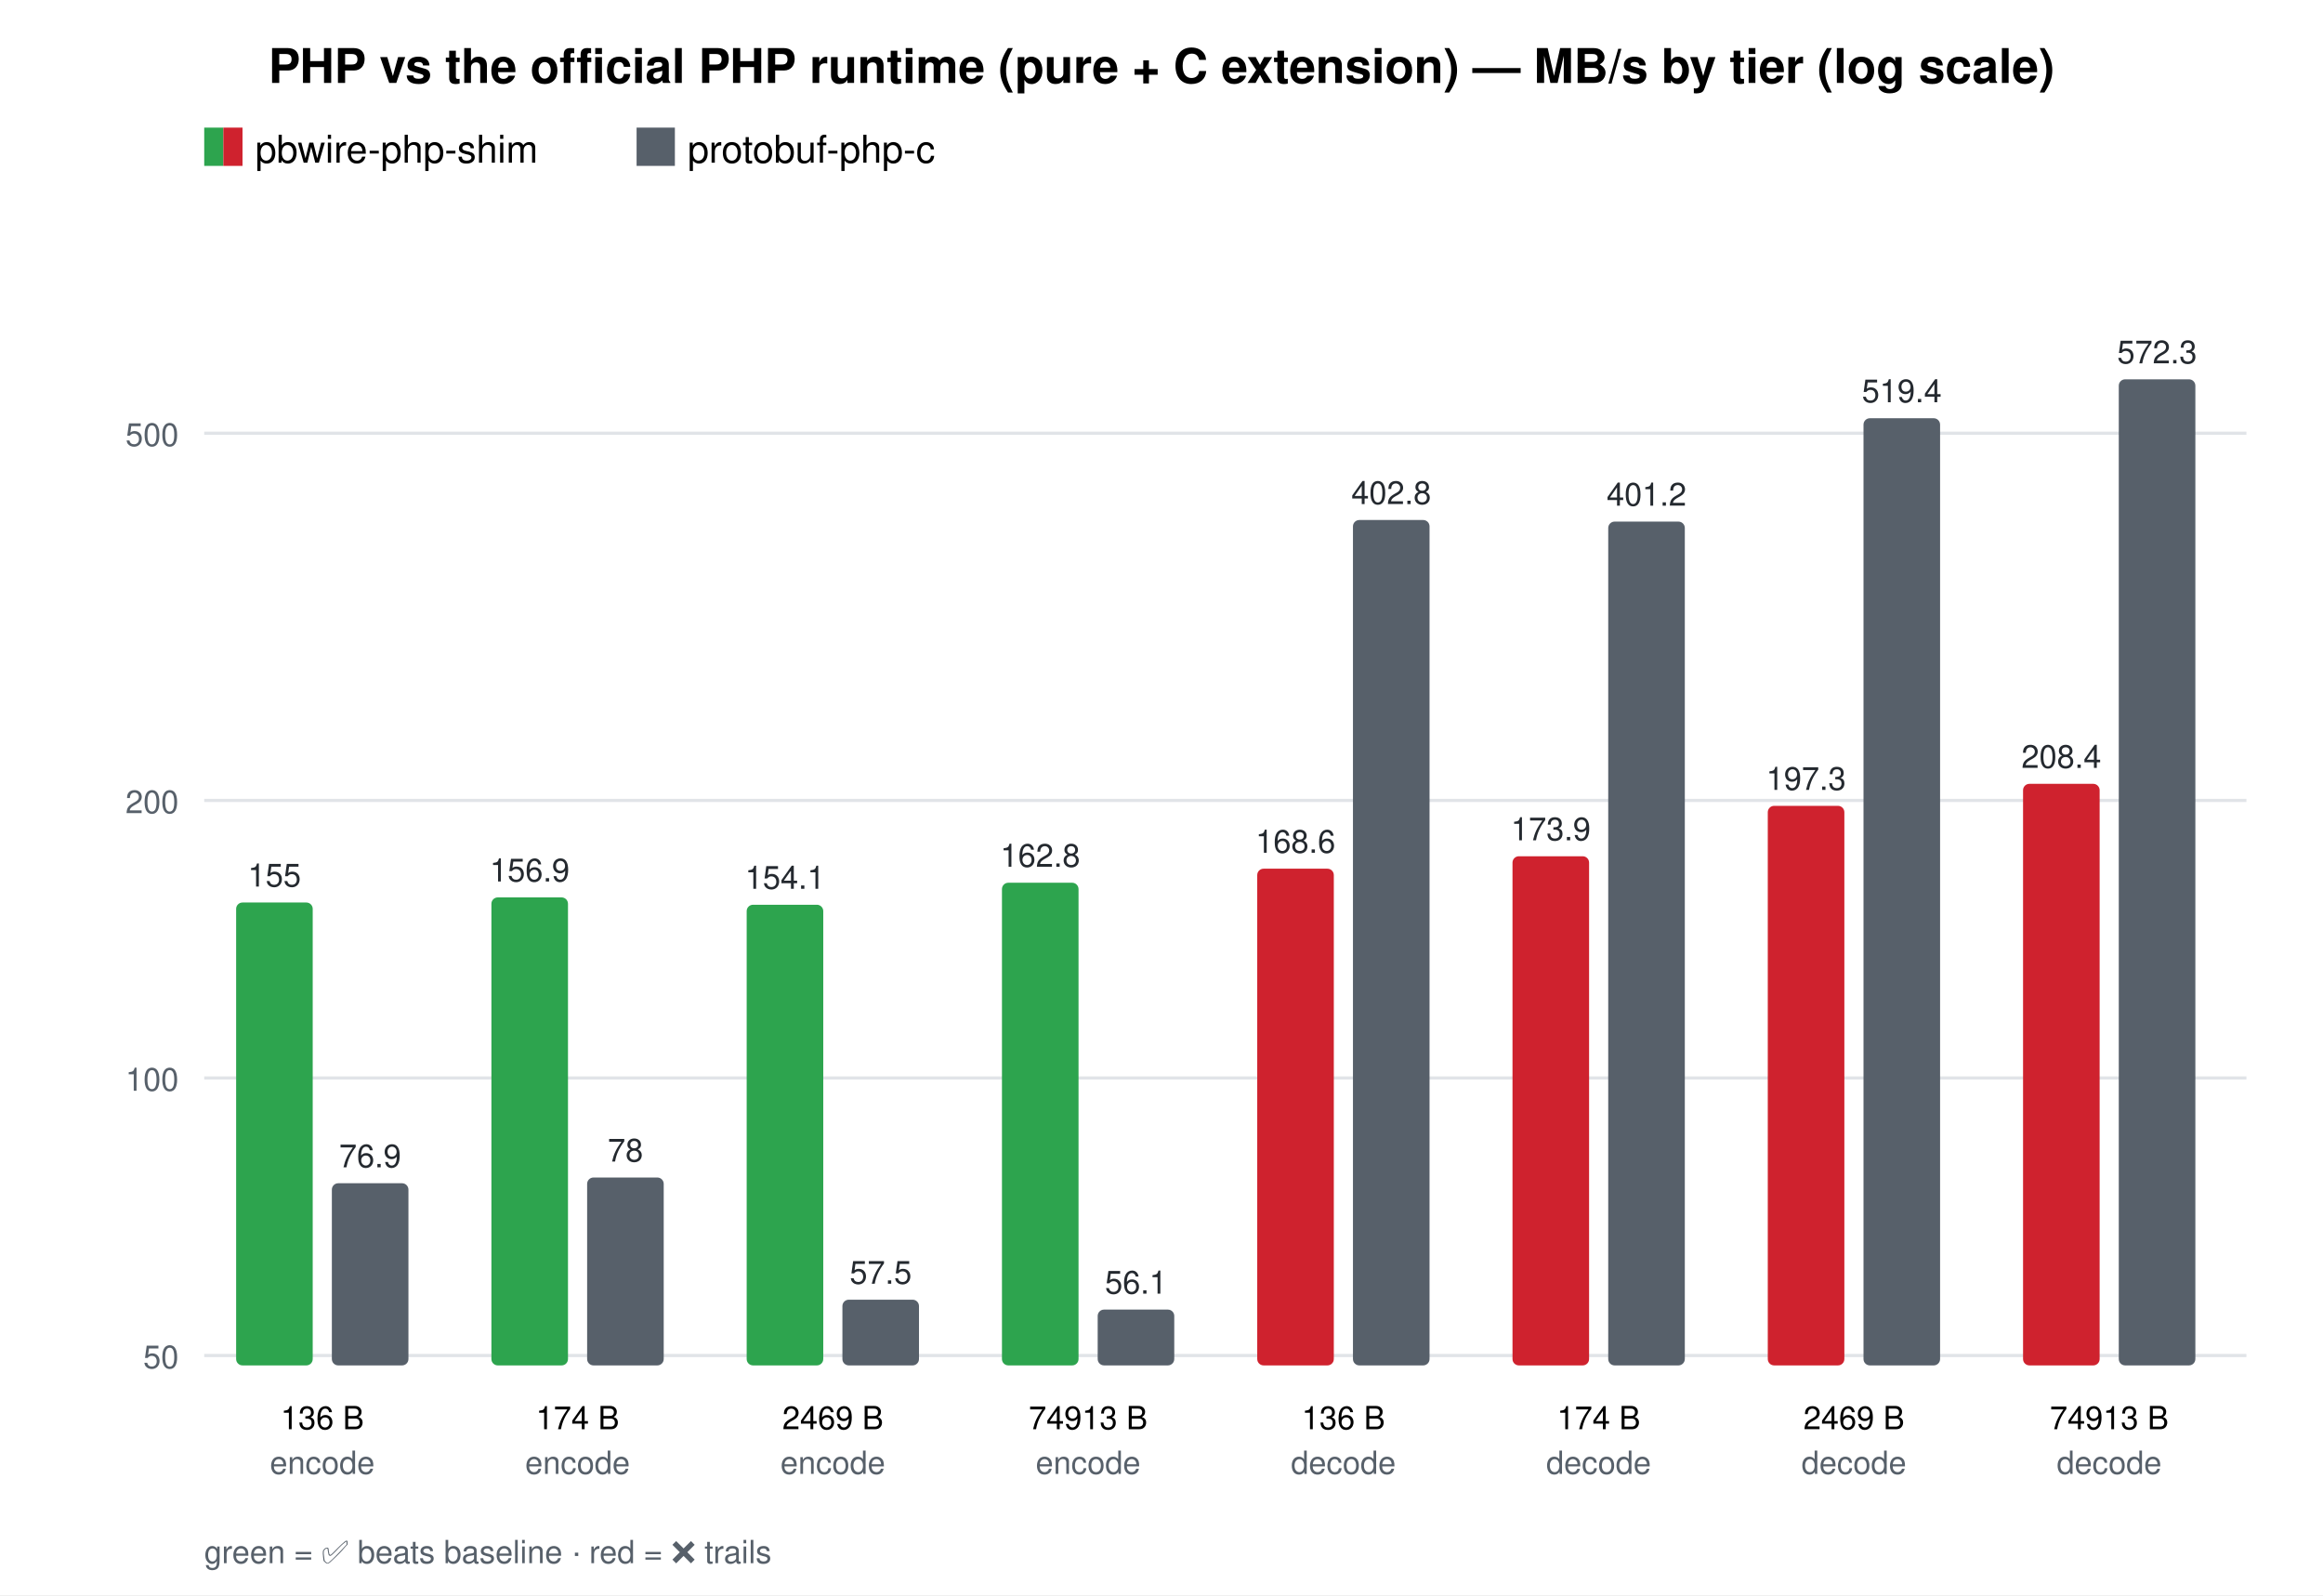
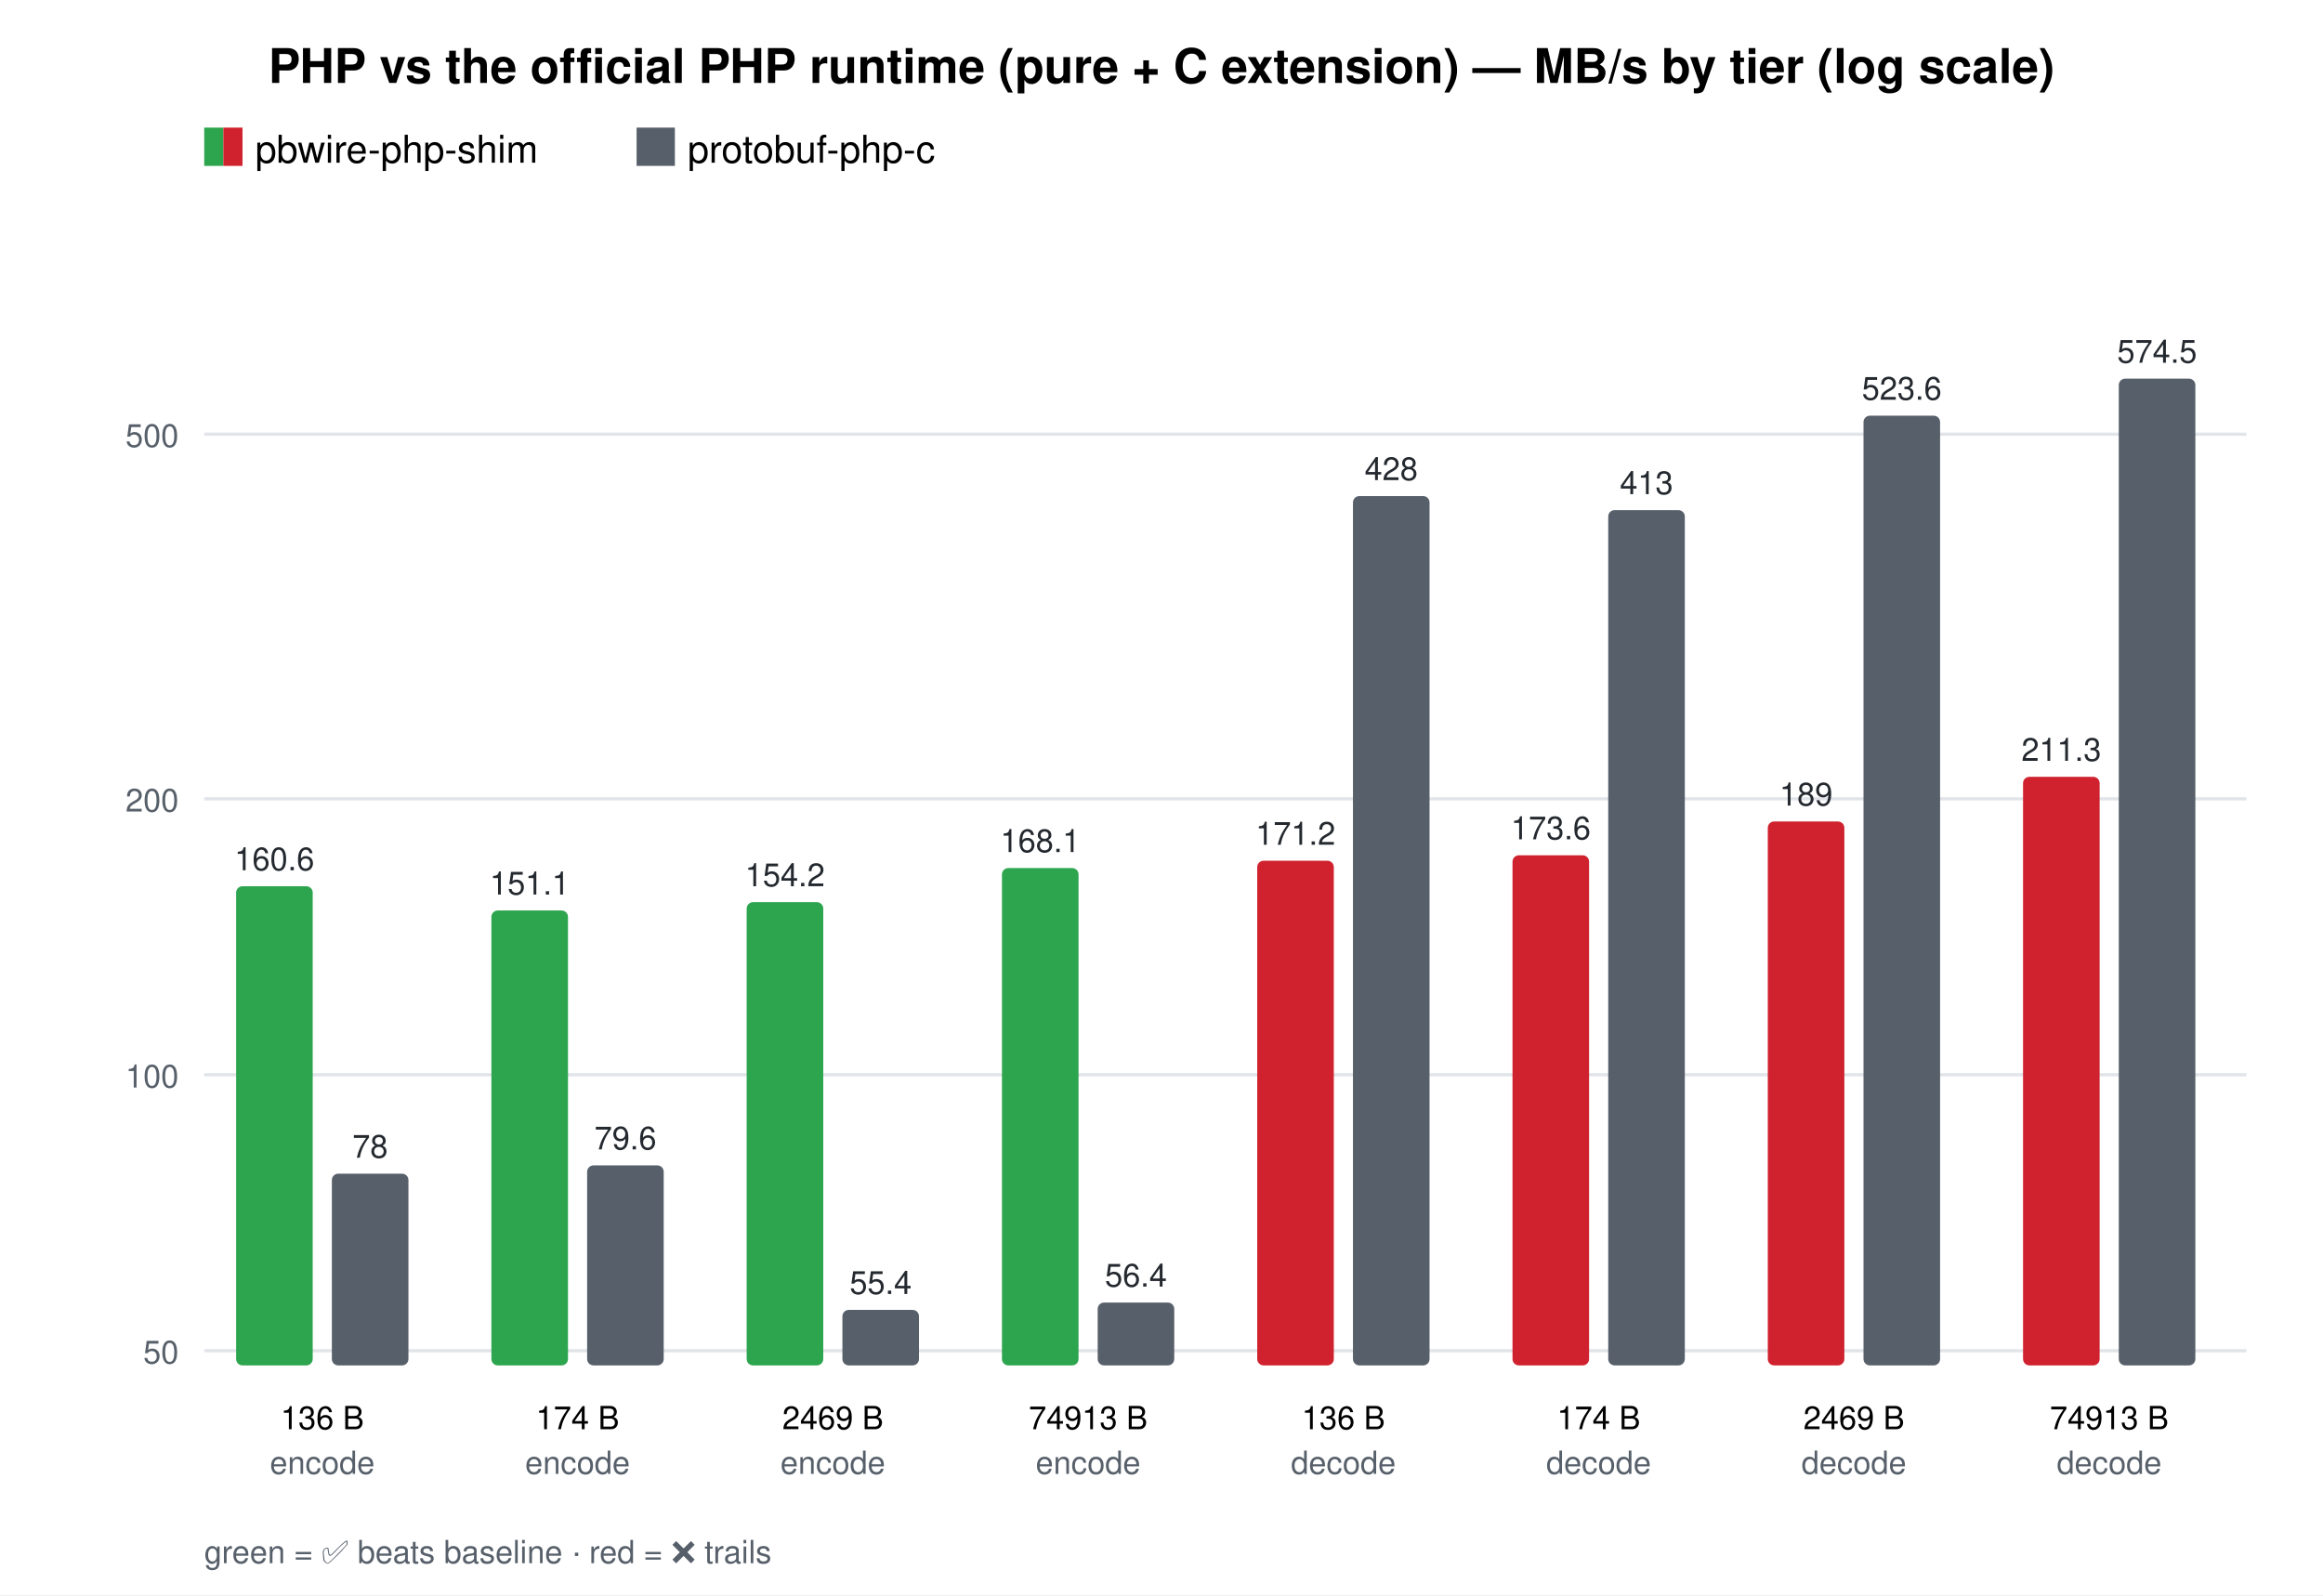
<svg xmlns="http://www.w3.org/2000/svg" width="728" height="500" font-family="Helvetica, Arial, sans-serif">
  <rect width="728" height="500" fill="#ffffff" />
  <text x="364.0" y="26" text-anchor="middle" font-size="15" font-weight="bold">PHP vs the official PHP runtime (pure + C extension) — MB/s by tier (log scale)</text>
  <rect x="64" y="40" width="6" height="12" fill="#2da44e" />
  <rect x="70" y="40" width="6" height="12" fill="#cf222e" />
  <text x="80" y="51" font-size="12">pbwire-php-shim</text>
  <rect x="199.5" y="40" width="12" height="12" fill="#57606a" />
  <text x="215.5" y="51" font-size="12">protobuf-php-c</text>
-   <line x1="64" y1="424.9" x2="704" y2="424.9" stroke="#e1e4e8" />
-   <text x="56" y="428.9" text-anchor="end" font-size="10" fill="#57606a">50</text>
-   <line x1="64" y1="337.9" x2="704" y2="337.9" stroke="#e1e4e8" />
-   <text x="56" y="341.9" text-anchor="end" font-size="10" fill="#57606a">100</text>
-   <line x1="64" y1="250.9" x2="704" y2="250.9" stroke="#e1e4e8" />
-   <text x="56" y="254.9" text-anchor="end" font-size="10" fill="#57606a">200</text>
-   <line x1="64" y1="135.8" x2="704" y2="135.8" stroke="#e1e4e8" />
-   <text x="56" y="139.8" text-anchor="end" font-size="10" fill="#57606a">500</text>
+   <line x1="64" y1="423.4" x2="704" y2="423.4" stroke="#e1e4e8" />
+   <text x="56" y="427.4" text-anchor="end" font-size="10" fill="#57606a">50</text>
+   <line x1="64" y1="336.9" x2="704" y2="336.9" stroke="#e1e4e8" />
+   <text x="56" y="340.9" text-anchor="end" font-size="10" fill="#57606a">100</text>
+   <line x1="64" y1="250.4" x2="704" y2="250.4" stroke="#e1e4e8" />
+   <text x="56" y="254.4" text-anchor="end" font-size="10" fill="#57606a">200</text>
+   <line x1="64" y1="136.1" x2="704" y2="136.1" stroke="#e1e4e8" />
+   <text x="56" y="140.1" text-anchor="end" font-size="10" fill="#57606a">500</text>
  <text x="101.0" y="448" text-anchor="middle" font-size="10">136 B</text>
  <text x="101.0" y="462" text-anchor="middle" font-size="10" fill="#57606a">encode</text>
-   <rect x="74.0" y="282.9" width="24" height="145.1" rx="2" fill="#2da44e" />
-   <text x="86.0" y="277.9" text-anchor="middle" font-size="10" fill="#24292f">155</text>
-   <rect x="104.0" y="370.9" width="24" height="57.1" rx="2" fill="#57606a" />
-   <text x="116.0" y="365.9" text-anchor="middle" font-size="10" fill="#24292f">76.9</text>
+   <rect x="74.0" y="277.8" width="24" height="150.2" rx="2" fill="#2da44e" />
+   <text x="86.0" y="272.8" text-anchor="middle" font-size="10" fill="#24292f">160.6</text>
+   <rect x="104.0" y="367.9" width="24" height="60.1" rx="2" fill="#57606a" />
+   <text x="116.0" y="362.9" text-anchor="middle" font-size="10" fill="#24292f">78</text>
  <text x="181.0" y="448" text-anchor="middle" font-size="10">174 B</text>
  <text x="181.0" y="462" text-anchor="middle" font-size="10" fill="#57606a">encode</text>
-   <rect x="154.0" y="281.3" width="24" height="146.7" rx="2" fill="#2da44e" />
-   <text x="166.0" y="276.3" text-anchor="middle" font-size="10" fill="#24292f">156.9</text>
-   <rect x="184.0" y="369.1" width="24" height="58.9" rx="2" fill="#57606a" />
-   <text x="196.0" y="364.1" text-anchor="middle" font-size="10" fill="#24292f">78</text>
+   <rect x="154.0" y="285.4" width="24" height="142.6" rx="2" fill="#2da44e" />
+   <text x="166.0" y="280.4" text-anchor="middle" font-size="10" fill="#24292f">151.1</text>
+   <rect x="184.0" y="365.3" width="24" height="62.7" rx="2" fill="#57606a" />
+   <text x="196.0" y="360.3" text-anchor="middle" font-size="10" fill="#24292f">79.6</text>
  <text x="261.0" y="448" text-anchor="middle" font-size="10">2469 B</text>
  <text x="261.0" y="462" text-anchor="middle" font-size="10" fill="#57606a">encode</text>
-   <rect x="234.0" y="283.6" width="24" height="144.4" rx="2" fill="#2da44e" />
-   <text x="246.0" y="278.6" text-anchor="middle" font-size="10" fill="#24292f">154.1</text>
-   <rect x="264.0" y="407.4" width="24" height="20.6" rx="2" fill="#57606a" />
-   <text x="276.0" y="402.4" text-anchor="middle" font-size="10" fill="#24292f">57.5</text>
+   <rect x="234.0" y="282.8" width="24" height="145.2" rx="2" fill="#2da44e" />
+   <text x="246.0" y="277.8" text-anchor="middle" font-size="10" fill="#24292f">154.2</text>
+   <rect x="264.0" y="410.6" width="24" height="17.4" rx="2" fill="#57606a" />
+   <text x="276.0" y="405.6" text-anchor="middle" font-size="10" fill="#24292f">55.4</text>
  <text x="341.0" y="448" text-anchor="middle" font-size="10">74913 B</text>
  <text x="341.0" y="462" text-anchor="middle" font-size="10" fill="#57606a">encode</text>
-   <rect x="314.0" y="276.7" width="24" height="151.3" rx="2" fill="#2da44e" />
-   <text x="326.0" y="271.7" text-anchor="middle" font-size="10" fill="#24292f">162.8</text>
-   <rect x="344.0" y="410.5" width="24" height="17.5" rx="2" fill="#57606a" />
-   <text x="356.0" y="405.5" text-anchor="middle" font-size="10" fill="#24292f">56.1</text>
+   <rect x="314.0" y="272.1" width="24" height="155.9" rx="2" fill="#2da44e" />
+   <text x="326.0" y="267.1" text-anchor="middle" font-size="10" fill="#24292f">168.1</text>
+   <rect x="344.0" y="408.3" width="24" height="19.7" rx="2" fill="#57606a" />
+   <text x="356.0" y="403.3" text-anchor="middle" font-size="10" fill="#24292f">56.4</text>
  <text x="421.0" y="448" text-anchor="middle" font-size="10">136 B</text>
  <text x="421.0" y="462" text-anchor="middle" font-size="10" fill="#57606a">decode</text>
-   <rect x="394.0" y="272.3" width="24" height="155.7" rx="2" fill="#cf222e" />
-   <text x="406.0" y="267.3" text-anchor="middle" font-size="10" fill="#24292f">168.6</text>
-   <rect x="424.0" y="163.0" width="24" height="265.0" rx="2" fill="#57606a" />
-   <text x="436.0" y="158.0" text-anchor="middle" font-size="10" fill="#24292f">402.8</text>
+   <rect x="394.0" y="269.8" width="24" height="158.2" rx="2" fill="#cf222e" />
+   <text x="406.0" y="264.8" text-anchor="middle" font-size="10" fill="#24292f">171.2</text>
+   <rect x="424.0" y="155.5" width="24" height="272.5" rx="2" fill="#57606a" />
+   <text x="436.0" y="150.5" text-anchor="middle" font-size="10" fill="#24292f">428</text>
  <text x="501.0" y="448" text-anchor="middle" font-size="10">174 B</text>
  <text x="501.0" y="462" text-anchor="middle" font-size="10" fill="#57606a">decode</text>
-   <rect x="474.0" y="268.4" width="24" height="159.6" rx="2" fill="#cf222e" />
-   <text x="486.0" y="263.4" text-anchor="middle" font-size="10" fill="#24292f">173.9</text>
-   <rect x="504.0" y="163.5" width="24" height="264.5" rx="2" fill="#57606a" />
-   <text x="516.0" y="158.5" text-anchor="middle" font-size="10" fill="#24292f">401.2</text>
+   <rect x="474.0" y="268.1" width="24" height="159.9" rx="2" fill="#cf222e" />
+   <text x="486.0" y="263.1" text-anchor="middle" font-size="10" fill="#24292f">173.6</text>
+   <rect x="504.0" y="159.9" width="24" height="268.1" rx="2" fill="#57606a" />
+   <text x="516.0" y="154.9" text-anchor="middle" font-size="10" fill="#24292f">413</text>
  <text x="581.0" y="448" text-anchor="middle" font-size="10">2469 B</text>
  <text x="581.0" y="462" text-anchor="middle" font-size="10" fill="#57606a">decode</text>
-   <rect x="554.0" y="252.6" width="24" height="175.4" rx="2" fill="#cf222e" />
-   <text x="566.0" y="247.6" text-anchor="middle" font-size="10" fill="#24292f">197.3</text>
-   <rect x="584.0" y="131.1" width="24" height="296.9" rx="2" fill="#57606a" />
-   <text x="596.0" y="126.1" text-anchor="middle" font-size="10" fill="#24292f">519.4</text>
+   <rect x="554.0" y="257.5" width="24" height="170.5" rx="2" fill="#cf222e" />
+   <text x="566.0" y="252.5" text-anchor="middle" font-size="10" fill="#24292f">189</text>
+   <rect x="584.0" y="130.3" width="24" height="297.7" rx="2" fill="#57606a" />
+   <text x="596.0" y="125.3" text-anchor="middle" font-size="10" fill="#24292f">523.6</text>
  <text x="661.0" y="448" text-anchor="middle" font-size="10">74913 B</text>
  <text x="661.0" y="462" text-anchor="middle" font-size="10" fill="#57606a">decode</text>
-   <rect x="634.0" y="245.7" width="24" height="182.3" rx="2" fill="#cf222e" />
-   <text x="646.0" y="240.7" text-anchor="middle" font-size="10" fill="#24292f">208.4</text>
-   <rect x="664.0" y="118.9" width="24" height="309.1" rx="2" fill="#57606a" />
-   <text x="676.0" y="113.9" text-anchor="middle" font-size="10" fill="#24292f">572.3</text>
+   <rect x="634.0" y="243.5" width="24" height="184.5" rx="2" fill="#cf222e" />
+   <text x="646.0" y="238.5" text-anchor="middle" font-size="10" fill="#24292f">211.3</text>
+   <rect x="664.0" y="118.7" width="24" height="309.3" rx="2" fill="#57606a" />
+   <text x="676.0" y="113.7" text-anchor="middle" font-size="10" fill="#24292f">574.5</text>
  <text x="64" y="490" font-size="10" fill="#57606a">green = ✅ beats baseline · red = ❌ trails</text>
</svg>
